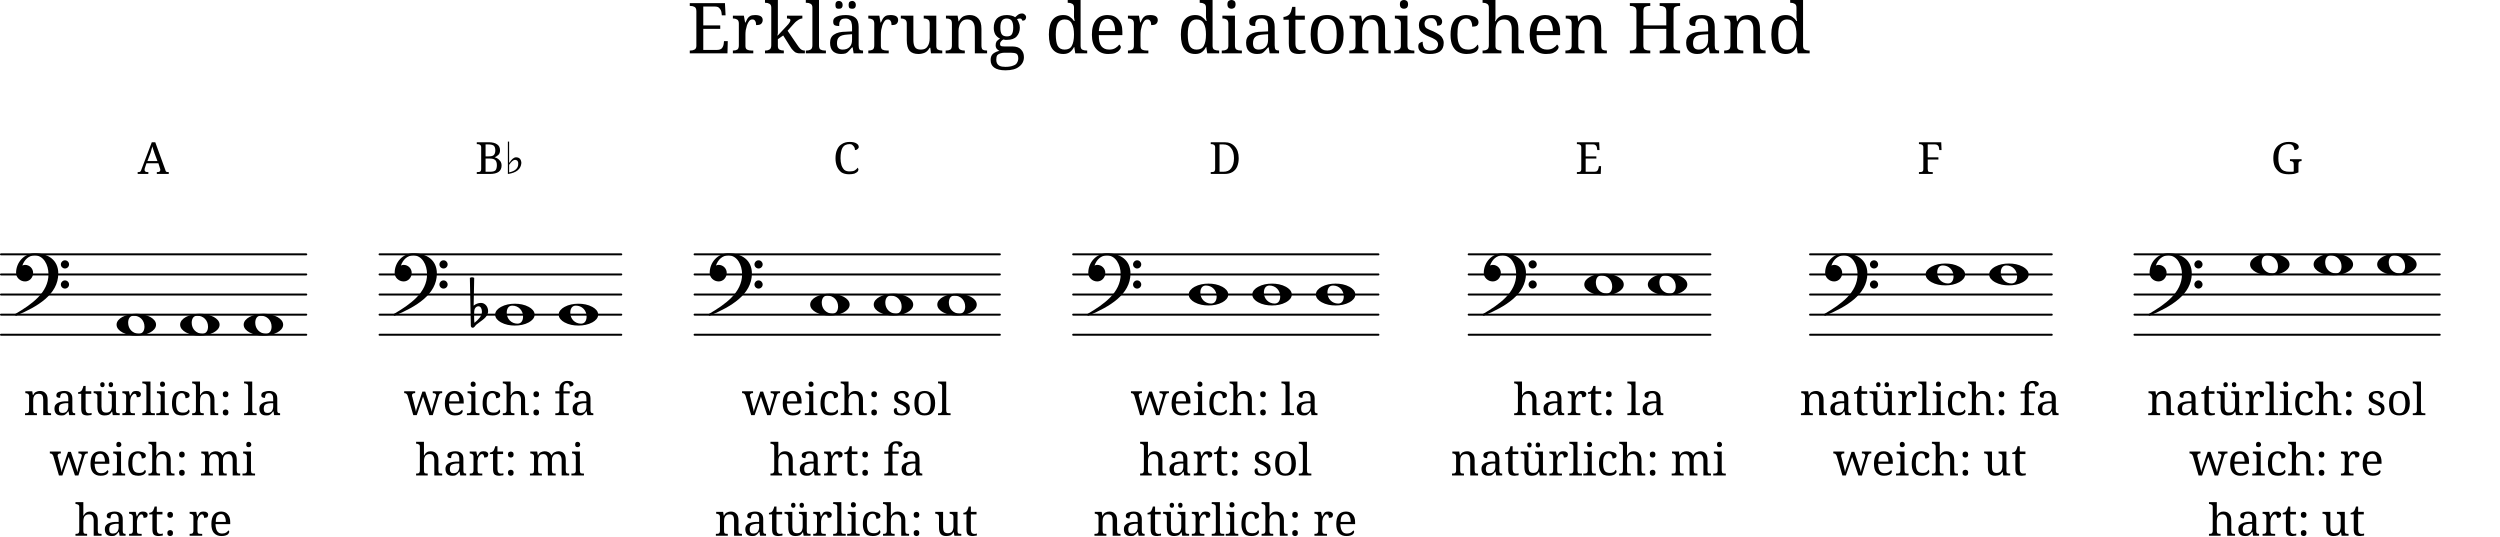
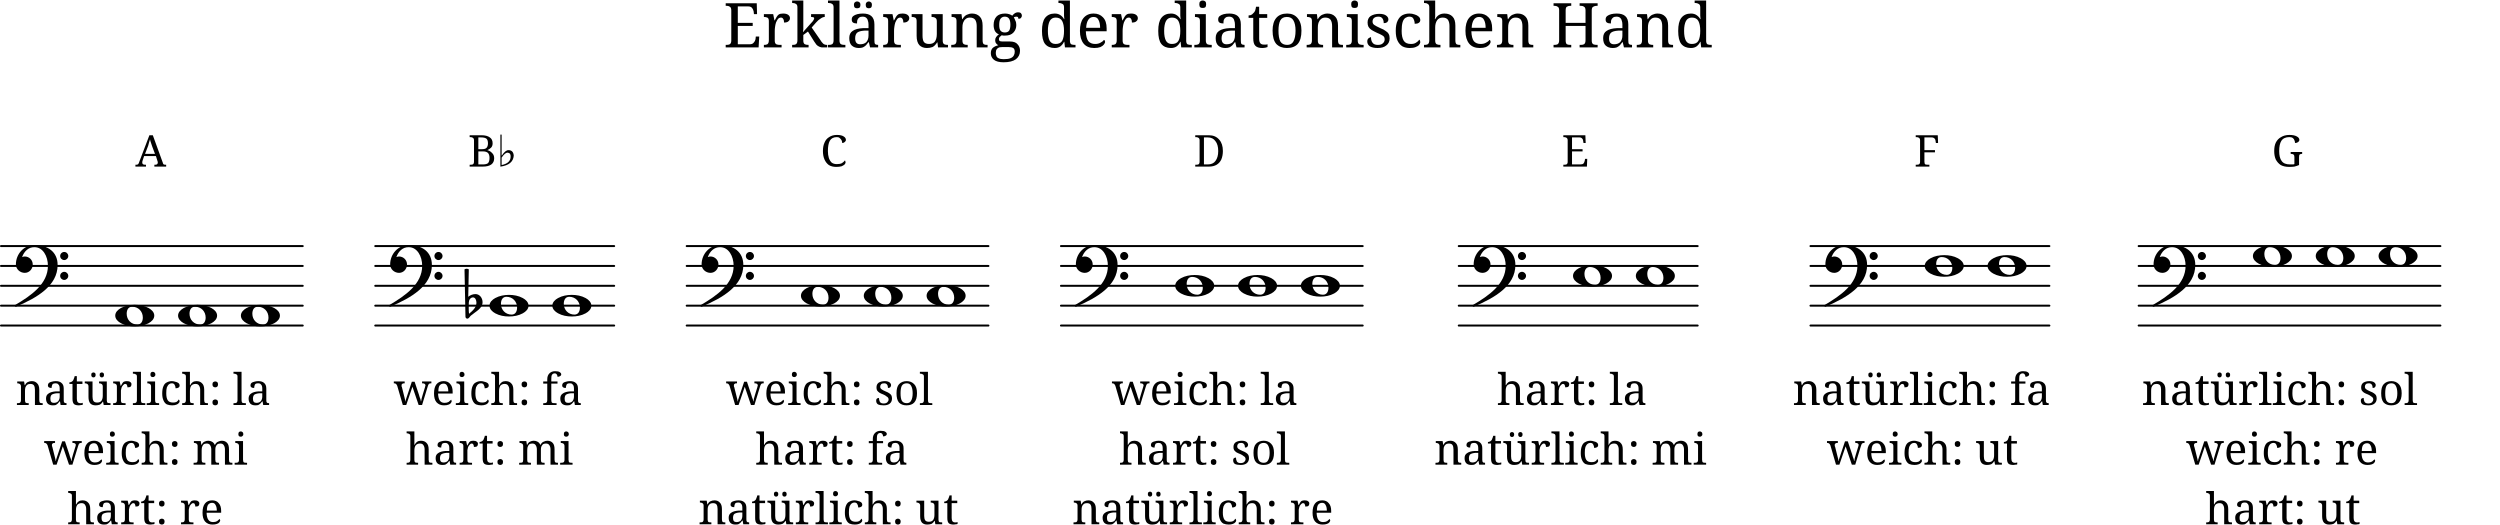
- <svg xmlns="http://www.w3.org/2000/svg" xmlns:xlink="http://www.w3.org/1999/xlink" version="1.2" width="218.58mm" height="46.88mm" viewBox="0 -2.654 124.386 26.676">
+ <svg xmlns="http://www.w3.org/2000/svg" xmlns:xlink="http://www.w3.org/1999/xlink" version="1.2" width="221.10mm" height="46.42mm" viewBox="0 -2.384 125.82 26.415">
  <style type="text/css">

tspan { white-space: pre; }

</style>
-   <g transform="translate(34.1786, -0)">
-     <text font-family="serif" font-size="3.493" text-anchor="start" fill="currentColor">
+   <g transform="translate(36.3979, -0)">
+     <text font-family="serif" font-size="3.111" text-anchor="start" fill="currentColor">
      <tspan>Erklärung der diatonischen Hand</tspan>
    </text>
  </g>
-   <g transform="translate(6.8498, 6)">
+   <g transform="translate(6.8156, 6)">
    <text font-family="serif" font-size="2.2" text-anchor="start" fill="currentColor">
      <tspan>A</tspan>
    </text>
  </g>
  <g transform="translate(0, 14)">
    <line stroke-linejoin="round" stroke-linecap="round" stroke-width="0.1" stroke="currentColor" x1="0.05" y1="0" x2="15.236" y2="0" />
  </g>
  <g transform="translate(0, 13)">
    <line stroke-linejoin="round" stroke-linecap="round" stroke-width="0.1" stroke="currentColor" x1="0.05" y1="0" x2="15.236" y2="0" />
  </g>
  <g transform="translate(0, 12)">
    <line stroke-linejoin="round" stroke-linecap="round" stroke-width="0.1" stroke="currentColor" x1="0.05" y1="0" x2="15.236" y2="0" />
  </g>
  <g transform="translate(0, 11)">
    <line stroke-linejoin="round" stroke-linecap="round" stroke-width="0.1" stroke="currentColor" x1="0.05" y1="0" x2="15.236" y2="0" />
  </g>
  <g transform="translate(0, 10)">
    <line stroke-linejoin="round" stroke-linecap="round" stroke-width="0.1" stroke="currentColor" x1="0.05" y1="0" x2="15.236" y2="0" />
  </g>
  <a style="color:inherit;" xlink:href="textedit:///home/johannes/common-lisp/setzkasten/lilypond-export/b1-c5-m1-d.ly:41:16:17">
    <g transform="translate(12.124, 13.5)">
      <path transform="scale(0.004, -0.004)" d="M213 112c-50 0 -69 -43 -69 -88c0 -77 57 -136 134 -136c50 0 69 43 69 88c0 77 -57 136 -134 136zM491 0c0 -43 -34 -75 -72 -96c-53 -29 -114 -40 -174 -40s-120 11 -173 40c-38 21 -72 53 -72 96s34 75 72 96c53 29 113 40 173 40s121 -11 174 -40 c38 -21 72 -53 72 -96z" fill="currentColor" />
    </g>
  </a>
  <a style="color:inherit;" xlink:href="textedit:///home/johannes/common-lisp/setzkasten/lilypond-export/b1-c5-m1-d.ly:40:16:17">
    <g transform="translate(8.962, 13.5)">
      <path transform="scale(0.004, -0.004)" d="M213 112c-50 0 -69 -43 -69 -88c0 -77 57 -136 134 -136c50 0 69 43 69 88c0 77 -57 136 -134 136zM491 0c0 -43 -34 -75 -72 -96c-53 -29 -114 -40 -174 -40s-120 11 -173 40c-38 21 -72 53 -72 96s34 75 72 96c53 29 113 40 173 40s121 -11 174 -40 c38 -21 72 -53 72 -96z" fill="currentColor" />
    </g>
  </a>
  <g transform="translate(0.8, 11)">
    <path transform="scale(0.004, -0.004)" d="M557 -125c0 28 23 51 51 51s51 -23 51 -51s-23 -51 -51 -51s-51 23 -51 51zM557 125c0 28 23 51 51 51s51 -23 51 -51s-23 -51 -51 -51s-51 23 -51 51zM232 263c172 0 293 -88 293 -251c0 -263 -263 -414 -516 -521c-3 -3 -6 -4 -9 -4c-7 0 -13 6 -13 13c0 3 1 6 4 9 c202 118 412 265 412 493c0 120 -63 235 -171 235c-74 0 -129 -54 -154 -126c11 5 22 8 34 8c55 0 100 -45 100 -100c0 -58 -44 -106 -100 -106c-60 0 -112 47 -112 106c0 133 102 244 232 244z" fill="currentColor" />
  </g>
  <a style="color:inherit;" xlink:href="textedit:///home/johannes/common-lisp/setzkasten/lilypond-export/b1-c5-m1-d.ly:39:29:30">
    <g transform="translate(5.8, 13.5)">
      <path transform="scale(0.004, -0.004)" d="M213 112c-50 0 -69 -43 -69 -88c0 -77 57 -136 134 -136c50 0 69 43 69 88c0 77 -57 136 -134 136zM491 0c0 -43 -34 -75 -72 -96c-53 -29 -114 -40 -174 -40s-120 11 -173 40c-38 21 -72 53 -72 96s34 75 72 96c53 29 113 40 173 40s121 -11 174 -40 c38 -21 72 -53 72 -96z" fill="currentColor" />
    </g>
  </a>
-   <g transform="translate(1.182, 18)">
+   <g transform="translate(0.7893, 18)">
    <text font-family="serif" font-size="2.2" text-anchor="start" fill="currentColor">
      <tspan>natürlich: la</tspan>
    </text>
  </g>
-   <g transform="translate(2.4794, 21)">
+   <g transform="translate(2.2234, 21)">
    <text font-family="serif" font-size="2.2" text-anchor="start" fill="currentColor">
      <tspan>weich: mi</tspan>
    </text>
  </g>
-   <g transform="translate(3.7086, 24)">
+   <g transform="translate(3.3842, 24)">
    <text font-family="serif" font-size="2.2" text-anchor="start" fill="currentColor">
      <tspan>hart: re</tspan>
    </text>
  </g>
-   <g transform="translate(23.6438, 6)">
+   <g transform="translate(23.5585, 6)">
    <text font-family="serif" font-size="2.2" text-anchor="start" fill="currentColor">
      <tspan>B♭</tspan>
    </text>
  </g>
  <g transform="translate(18.836, 14)">
    <line stroke-linejoin="round" stroke-linecap="round" stroke-width="0.1" stroke="currentColor" x1="0.05" y1="0" x2="12.074" y2="0" />
  </g>
  <g transform="translate(18.836, 13)">
    <line stroke-linejoin="round" stroke-linecap="round" stroke-width="0.1" stroke="currentColor" x1="0.05" y1="0" x2="12.074" y2="0" />
  </g>
  <g transform="translate(18.836, 12)">
    <line stroke-linejoin="round" stroke-linecap="round" stroke-width="0.1" stroke="currentColor" x1="0.05" y1="0" x2="12.074" y2="0" />
  </g>
  <g transform="translate(18.836, 11)">
    <line stroke-linejoin="round" stroke-linecap="round" stroke-width="0.1" stroke="currentColor" x1="0.05" y1="0" x2="12.074" y2="0" />
  </g>
  <g transform="translate(18.836, 10)">
    <line stroke-linejoin="round" stroke-linecap="round" stroke-width="0.1" stroke="currentColor" x1="0.05" y1="0" x2="12.074" y2="0" />
  </g>
  <a style="color:inherit;" xlink:href="textedit:///home/johannes/common-lisp/setzkasten/lilypond-export/b1-c5-m1-d.ly:82:16:17">
    <g transform="translate(27.798, 13)">
      <path transform="scale(0.004, -0.004)" d="M213 112c-50 0 -69 -43 -69 -88c0 -77 57 -136 134 -136c50 0 69 43 69 88c0 77 -57 136 -134 136zM491 0c0 -43 -34 -75 -72 -96c-53 -29 -114 -40 -174 -40s-120 11 -173 40c-38 21 -72 53 -72 96s34 75 72 96c53 29 113 40 173 40s121 -11 174 -40 c38 -21 72 -53 72 -96z" fill="currentColor" />
    </g>
  </a>
  <g transform="translate(23.486, 13)">
    <path transform="scale(0.004, -0.004)" d="M27 41l-1 -66v-11c0 -22 1 -44 4 -66c45 38 93 80 93 139c0 33 -14 67 -43 67c-31 0 -52 -30 -53 -63zM-15 -138l-12 595c8 5 18 8 27 8s19 -3 27 -8l-7 -345c25 21 58 34 91 34c52 0 89 -48 89 -102c0 -80 -86 -117 -147 -169c-15 -13 -24 -38 -45 -38 c-13 0 -23 11 -23 25z" fill="currentColor" />
  </g>
  <g transform="translate(19.636, 11)">
    <path transform="scale(0.004, -0.004)" d="M557 -125c0 28 23 51 51 51s51 -23 51 -51s-23 -51 -51 -51s-51 23 -51 51zM557 125c0 28 23 51 51 51s51 -23 51 -51s-23 -51 -51 -51s-51 23 -51 51zM232 263c172 0 293 -88 293 -251c0 -263 -263 -414 -516 -521c-3 -3 -6 -4 -9 -4c-7 0 -13 6 -13 13c0 3 1 6 4 9 c202 118 412 265 412 493c0 120 -63 235 -171 235c-74 0 -129 -54 -154 -126c11 5 22 8 34 8c55 0 100 -45 100 -100c0 -58 -44 -106 -100 -106c-60 0 -112 47 -112 106c0 133 102 244 232 244z" fill="currentColor" />
  </g>
  <a style="color:inherit;" xlink:href="textedit:///home/johannes/common-lisp/setzkasten/lilypond-export/b1-c5-m1-d.ly:81:29:30">
    <g transform="translate(24.636, 13)">
      <path transform="scale(0.004, -0.004)" d="M213 112c-50 0 -69 -43 -69 -88c0 -77 57 -136 134 -136c50 0 69 43 69 88c0 77 -57 136 -134 136zM491 0c0 -43 -34 -75 -72 -96c-53 -29 -114 -40 -174 -40s-120 11 -173 40c-38 21 -72 53 -72 96s34 75 72 96c53 29 113 40 173 40s121 -11 174 -40 c38 -21 72 -53 72 -96z" fill="currentColor" />
    </g>
  </a>
-   <g transform="translate(20.11, 18)">
+   <g transform="translate(19.8198, 18)">
    <text font-family="serif" font-size="2.2" text-anchor="start" fill="currentColor">
      <tspan>weich: fa</tspan>
    </text>
  </g>
-   <g transform="translate(20.6563, 21)">
+   <g transform="translate(20.4173, 21)">
    <text font-family="serif" font-size="2.2" text-anchor="start" fill="currentColor">
      <tspan>hart: mi</tspan>
    </text>
  </g>
-   <g transform="translate(41.4451, 6)">
+   <g transform="translate(41.2915, 6)">
    <text font-family="serif" font-size="2.2" text-anchor="start" fill="currentColor">
      <tspan>C</tspan>
    </text>
  </g>
  <g transform="translate(34.51, 14)">
    <line stroke-linejoin="round" stroke-linecap="round" stroke-width="0.1" stroke="currentColor" x1="0.05" y1="0" x2="15.236" y2="0" />
  </g>
  <g transform="translate(34.51, 13)">
    <line stroke-linejoin="round" stroke-linecap="round" stroke-width="0.1" stroke="currentColor" x1="0.05" y1="0" x2="15.236" y2="0" />
  </g>
  <g transform="translate(34.51, 12)">
    <line stroke-linejoin="round" stroke-linecap="round" stroke-width="0.1" stroke="currentColor" x1="0.05" y1="0" x2="15.236" y2="0" />
  </g>
  <g transform="translate(34.51, 11)">
    <line stroke-linejoin="round" stroke-linecap="round" stroke-width="0.1" stroke="currentColor" x1="0.05" y1="0" x2="15.236" y2="0" />
  </g>
  <g transform="translate(34.51, 10)">
    <line stroke-linejoin="round" stroke-linecap="round" stroke-width="0.1" stroke="currentColor" x1="0.05" y1="0" x2="15.236" y2="0" />
  </g>
  <a style="color:inherit;" xlink:href="textedit:///home/johannes/common-lisp/setzkasten/lilypond-export/b1-c5-m1-d.ly:121:16:17">
    <g transform="translate(46.634, 12.5)">
      <path transform="scale(0.004, -0.004)" d="M213 112c-50 0 -69 -43 -69 -88c0 -77 57 -136 134 -136c50 0 69 43 69 88c0 77 -57 136 -134 136zM491 0c0 -43 -34 -75 -72 -96c-53 -29 -114 -40 -174 -40s-120 11 -173 40c-38 21 -72 53 -72 96s34 75 72 96c53 29 113 40 173 40s121 -11 174 -40 c38 -21 72 -53 72 -96z" fill="currentColor" />
    </g>
  </a>
  <a style="color:inherit;" xlink:href="textedit:///home/johannes/common-lisp/setzkasten/lilypond-export/b1-c5-m1-d.ly:120:16:17">
    <g transform="translate(43.472, 12.5)">
      <path transform="scale(0.004, -0.004)" d="M213 112c-50 0 -69 -43 -69 -88c0 -77 57 -136 134 -136c50 0 69 43 69 88c0 77 -57 136 -134 136zM491 0c0 -43 -34 -75 -72 -96c-53 -29 -114 -40 -174 -40s-120 11 -173 40c-38 21 -72 53 -72 96s34 75 72 96c53 29 113 40 173 40s121 -11 174 -40 c38 -21 72 -53 72 -96z" fill="currentColor" />
    </g>
  </a>
  <g transform="translate(35.31, 11)">
    <path transform="scale(0.004, -0.004)" d="M557 -125c0 28 23 51 51 51s51 -23 51 -51s-23 -51 -51 -51s-51 23 -51 51zM557 125c0 28 23 51 51 51s51 -23 51 -51s-23 -51 -51 -51s-51 23 -51 51zM232 263c172 0 293 -88 293 -251c0 -263 -263 -414 -516 -521c-3 -3 -6 -4 -9 -4c-7 0 -13 6 -13 13c0 3 1 6 4 9 c202 118 412 265 412 493c0 120 -63 235 -171 235c-74 0 -129 -54 -154 -126c11 5 22 8 34 8c55 0 100 -45 100 -100c0 -58 -44 -106 -100 -106c-60 0 -112 47 -112 106c0 133 102 244 232 244z" fill="currentColor" />
  </g>
  <a style="color:inherit;" xlink:href="textedit:///home/johannes/common-lisp/setzkasten/lilypond-export/b1-c5-m1-d.ly:119:29:30">
    <g transform="translate(40.31, 12.5)">
      <path transform="scale(0.004, -0.004)" d="M213 112c-50 0 -69 -43 -69 -88c0 -77 57 -136 134 -136c50 0 69 43 69 88c0 77 -57 136 -134 136zM491 0c0 -43 -34 -75 -72 -96c-53 -29 -114 -40 -174 -40s-120 11 -173 40c-38 21 -72 53 -72 96s34 75 72 96c53 29 113 40 173 40s121 -11 174 -40 c38 -21 72 -53 72 -96z" fill="currentColor" />
    </g>
  </a>
-   <g transform="translate(36.9212, 18)">
+   <g transform="translate(36.5456, 18)">
    <text font-family="serif" font-size="2.2" text-anchor="start" fill="currentColor">
      <tspan>weich: sol</tspan>
    </text>
  </g>
-   <g transform="translate(38.2869, 21)">
+   <g transform="translate(38.0137, 21)">
    <text font-family="serif" font-size="2.2" text-anchor="start" fill="currentColor">
      <tspan>hart: fa</tspan>
    </text>
  </g>
-   <g transform="translate(35.5554, 24)">
+   <g transform="translate(35.1457, 24)">
    <text font-family="serif" font-size="2.2" text-anchor="start" fill="currentColor">
      <tspan>natürlich: ut</tspan>
    </text>
  </g>
-   <g transform="translate(60.1617, 6)">
+   <g transform="translate(60.0763, 6)">
    <text font-family="serif" font-size="2.2" text-anchor="start" fill="currentColor">
      <tspan>D</tspan>
    </text>
  </g>
  <g transform="translate(53.346, 14)">
    <line stroke-linejoin="round" stroke-linecap="round" stroke-width="0.1" stroke="currentColor" x1="0.05" y1="0" x2="15.236" y2="0" />
  </g>
  <g transform="translate(53.346, 13)">
    <line stroke-linejoin="round" stroke-linecap="round" stroke-width="0.1" stroke="currentColor" x1="0.05" y1="0" x2="15.236" y2="0" />
  </g>
  <g transform="translate(53.346, 12)">
    <line stroke-linejoin="round" stroke-linecap="round" stroke-width="0.1" stroke="currentColor" x1="0.05" y1="0" x2="15.236" y2="0" />
  </g>
  <g transform="translate(53.346, 11)">
    <line stroke-linejoin="round" stroke-linecap="round" stroke-width="0.1" stroke="currentColor" x1="0.05" y1="0" x2="15.236" y2="0" />
  </g>
  <g transform="translate(53.346, 10)">
    <line stroke-linejoin="round" stroke-linecap="round" stroke-width="0.1" stroke="currentColor" x1="0.05" y1="0" x2="15.236" y2="0" />
  </g>
  <a style="color:inherit;" xlink:href="textedit:///home/johannes/common-lisp/setzkasten/lilypond-export/b1-c5-m1-d.ly:163:16:17">
    <g transform="translate(65.47, 12)">
      <path transform="scale(0.004, -0.004)" d="M213 112c-50 0 -69 -43 -69 -88c0 -77 57 -136 134 -136c50 0 69 43 69 88c0 77 -57 136 -134 136zM491 0c0 -43 -34 -75 -72 -96c-53 -29 -114 -40 -174 -40s-120 11 -173 40c-38 21 -72 53 -72 96s34 75 72 96c53 29 113 40 173 40s121 -11 174 -40 c38 -21 72 -53 72 -96z" fill="currentColor" />
    </g>
  </a>
  <a style="color:inherit;" xlink:href="textedit:///home/johannes/common-lisp/setzkasten/lilypond-export/b1-c5-m1-d.ly:162:16:17">
    <g transform="translate(62.308, 12)">
      <path transform="scale(0.004, -0.004)" d="M213 112c-50 0 -69 -43 -69 -88c0 -77 57 -136 134 -136c50 0 69 43 69 88c0 77 -57 136 -134 136zM491 0c0 -43 -34 -75 -72 -96c-53 -29 -114 -40 -174 -40s-120 11 -173 40c-38 21 -72 53 -72 96s34 75 72 96c53 29 113 40 173 40s121 -11 174 -40 c38 -21 72 -53 72 -96z" fill="currentColor" />
    </g>
  </a>
  <g transform="translate(54.146, 11)">
    <path transform="scale(0.004, -0.004)" d="M557 -125c0 28 23 51 51 51s51 -23 51 -51s-23 -51 -51 -51s-51 23 -51 51zM557 125c0 28 23 51 51 51s51 -23 51 -51s-23 -51 -51 -51s-51 23 -51 51zM232 263c172 0 293 -88 293 -251c0 -263 -263 -414 -516 -521c-3 -3 -6 -4 -9 -4c-7 0 -13 6 -13 13c0 3 1 6 4 9 c202 118 412 265 412 493c0 120 -63 235 -171 235c-74 0 -129 -54 -154 -126c11 5 22 8 34 8c55 0 100 -45 100 -100c0 -58 -44 -106 -100 -106c-60 0 -112 47 -112 106c0 133 102 244 232 244z" fill="currentColor" />
  </g>
  <a style="color:inherit;" xlink:href="textedit:///home/johannes/common-lisp/setzkasten/lilypond-export/b1-c5-m1-d.ly:161:29:30">
    <g transform="translate(59.146, 12)">
      <path transform="scale(0.004, -0.004)" d="M213 112c-50 0 -69 -43 -69 -88c0 -77 57 -136 134 -136c50 0 69 43 69 88c0 77 -57 136 -134 136zM491 0c0 -43 -34 -75 -72 -96c-53 -29 -114 -40 -174 -40s-120 11 -173 40c-38 21 -72 53 -72 96s34 75 72 96c53 29 113 40 173 40s121 -11 174 -40 c38 -21 72 -53 72 -96z" fill="currentColor" />
    </g>
  </a>
-   <g transform="translate(56.2693, 18)">
+   <g transform="translate(55.962, 18)">
    <text font-family="serif" font-size="2.2" text-anchor="start" fill="currentColor">
      <tspan>weich: la</tspan>
    </text>
  </g>
-   <g transform="translate(56.679, 21)">
+   <g transform="translate(56.3205, 21)">
    <text font-family="serif" font-size="2.2" text-anchor="start" fill="currentColor">
      <tspan>hart: sol</tspan>
    </text>
  </g>
-   <g transform="translate(54.3914, 24)">
+   <g transform="translate(53.9646, 24)">
    <text font-family="serif" font-size="2.2" text-anchor="start" fill="currentColor">
      <tspan>natürlich: re</tspan>
    </text>
  </g>
-   <g transform="translate(78.379, 6)">
+   <g transform="translate(78.601, 6)">
    <text font-family="serif" font-size="2.2" text-anchor="start" fill="currentColor">
      <tspan>E</tspan>
    </text>
  </g>
-   <g transform="translate(73.0249, 14)">
-     <line stroke-linejoin="round" stroke-linecap="round" stroke-width="0.1" stroke="currentColor" x1="0.05" y1="0" x2="12.074" y2="0" />
-   </g>
-   <g transform="translate(73.0249, 13)">
-     <line stroke-linejoin="round" stroke-linecap="round" stroke-width="0.1" stroke="currentColor" x1="0.05" y1="0" x2="12.074" y2="0" />
-   </g>
-   <g transform="translate(73.0249, 12)">
-     <line stroke-linejoin="round" stroke-linecap="round" stroke-width="0.1" stroke="currentColor" x1="0.05" y1="0" x2="12.074" y2="0" />
-   </g>
-   <g transform="translate(73.0249, 11)">
-     <line stroke-linejoin="round" stroke-linecap="round" stroke-width="0.1" stroke="currentColor" x1="0.05" y1="0" x2="12.074" y2="0" />
-   </g>
-   <g transform="translate(73.0249, 10)">
+   <g transform="translate(73.3663, 14)">
+     <line stroke-linejoin="round" stroke-linecap="round" stroke-width="0.1" stroke="currentColor" x1="0.05" y1="0" x2="12.074" y2="0" />
+   </g>
+   <g transform="translate(73.3663, 13)">
+     <line stroke-linejoin="round" stroke-linecap="round" stroke-width="0.1" stroke="currentColor" x1="0.05" y1="0" x2="12.074" y2="0" />
+   </g>
+   <g transform="translate(73.3663, 12)">
+     <line stroke-linejoin="round" stroke-linecap="round" stroke-width="0.1" stroke="currentColor" x1="0.05" y1="0" x2="12.074" y2="0" />
+   </g>
+   <g transform="translate(73.3663, 11)">
+     <line stroke-linejoin="round" stroke-linecap="round" stroke-width="0.1" stroke="currentColor" x1="0.05" y1="0" x2="12.074" y2="0" />
+   </g>
+   <g transform="translate(73.3663, 10)">
    <line stroke-linejoin="round" stroke-linecap="round" stroke-width="0.1" stroke="currentColor" x1="0.05" y1="0" x2="12.074" y2="0" />
  </g>
  <a style="color:inherit;" xlink:href="textedit:///home/johannes/common-lisp/setzkasten/lilypond-export/b1-c5-m1-d.ly:204:16:17">
-     <g transform="translate(81.9869, 11.5)">
-       <path transform="scale(0.004, -0.004)" d="M213 112c-50 0 -69 -43 -69 -88c0 -77 57 -136 134 -136c50 0 69 43 69 88c0 77 -57 136 -134 136zM491 0c0 -43 -34 -75 -72 -96c-53 -29 -114 -40 -174 -40s-120 11 -173 40c-38 21 -72 53 -72 96s34 75 72 96c53 29 113 40 173 40s121 -11 174 -40 c38 -21 72 -53 72 -96z" fill="currentColor" />
-     </g>
-   </a>
-   <g transform="translate(73.8249, 11)">
+     <g transform="translate(82.3283, 11.5)">
+       <path transform="scale(0.004, -0.004)" d="M213 112c-50 0 -69 -43 -69 -88c0 -77 57 -136 134 -136c50 0 69 43 69 88c0 77 -57 136 -134 136zM491 0c0 -43 -34 -75 -72 -96c-53 -29 -114 -40 -174 -40s-120 11 -173 40c-38 21 -72 53 -72 96s34 75 72 96c53 29 113 40 173 40s121 -11 174 -40 c38 -21 72 -53 72 -96z" fill="currentColor" />
+     </g>
+   </a>
+   <g transform="translate(74.1663, 11)">
    <path transform="scale(0.004, -0.004)" d="M557 -125c0 28 23 51 51 51s51 -23 51 -51s-23 -51 -51 -51s-51 23 -51 51zM557 125c0 28 23 51 51 51s51 -23 51 -51s-23 -51 -51 -51s-51 23 -51 51zM232 263c172 0 293 -88 293 -251c0 -263 -263 -414 -516 -521c-3 -3 -6 -4 -9 -4c-7 0 -13 6 -13 13c0 3 1 6 4 9 c202 118 412 265 412 493c0 120 -63 235 -171 235c-74 0 -129 -54 -154 -126c11 5 22 8 34 8c55 0 100 -45 100 -100c0 -58 -44 -106 -100 -106c-60 0 -112 47 -112 106c0 133 102 244 232 244z" fill="currentColor" />
  </g>
  <a style="color:inherit;" xlink:href="textedit:///home/johannes/common-lisp/setzkasten/lilypond-export/b1-c5-m1-d.ly:203:29:30">
-     <g transform="translate(78.8249, 11.5)">
-       <path transform="scale(0.004, -0.004)" d="M213 112c-50 0 -69 -43 -69 -88c0 -77 57 -136 134 -136c50 0 69 43 69 88c0 77 -57 136 -134 136zM491 0c0 -43 -34 -75 -72 -96c-53 -29 -114 -40 -174 -40s-120 11 -173 40c-38 21 -72 53 -72 96s34 75 72 96c53 29 113 40 173 40s121 -11 174 -40 c38 -21 72 -53 72 -96z" fill="currentColor" />
-     </g>
-   </a>
-   <g transform="translate(75.2891, 18)">
+     <g transform="translate(79.1663, 11.5)">
+       <path transform="scale(0.004, -0.004)" d="M213 112c-50 0 -69 -43 -69 -88c0 -77 57 -136 134 -136c50 0 69 43 69 88c0 77 -57 136 -134 136zM491 0c0 -43 -34 -75 -72 -96c-53 -29 -114 -40 -174 -40s-120 11 -173 40c-38 21 -72 53 -72 96s34 75 72 96c53 29 113 40 173 40s121 -11 174 -40 c38 -21 72 -53 72 -96z" fill="currentColor" />
+     </g>
+   </a>
+   <g transform="translate(75.3403, 18)">
    <text font-family="serif" font-size="2.2" text-anchor="start" fill="currentColor">
      <tspan>hart: la</tspan>
    </text>
  </g>
  <g transform="translate(72.182, 21)">
    <text font-family="serif" font-size="2.2" text-anchor="start" fill="currentColor">
      <tspan>natürlich: mi</tspan>
    </text>
  </g>
-   <g transform="translate(95.3974, 6)">
+   <g transform="translate(96.3363, 6)">
    <text font-family="serif" font-size="2.2" text-anchor="start" fill="currentColor">
      <tspan>F</tspan>
    </text>
  </g>
-   <g transform="translate(90.0091, 14)">
-     <line stroke-linejoin="round" stroke-linecap="round" stroke-width="0.1" stroke="currentColor" x1="0.05" y1="0" x2="12.074" y2="0" />
-   </g>
-   <g transform="translate(90.0091, 13)">
-     <line stroke-linejoin="round" stroke-linecap="round" stroke-width="0.1" stroke="currentColor" x1="0.05" y1="0" x2="12.074" y2="0" />
-   </g>
-   <g transform="translate(90.0091, 12)">
-     <line stroke-linejoin="round" stroke-linecap="round" stroke-width="0.1" stroke="currentColor" x1="0.05" y1="0" x2="12.074" y2="0" />
-   </g>
-   <g transform="translate(90.0091, 11)">
-     <line stroke-linejoin="round" stroke-linecap="round" stroke-width="0.1" stroke="currentColor" x1="0.05" y1="0" x2="12.074" y2="0" />
-   </g>
-   <g transform="translate(90.0091, 10)">
+   <g transform="translate(91.0675, 14)">
+     <line stroke-linejoin="round" stroke-linecap="round" stroke-width="0.1" stroke="currentColor" x1="0.05" y1="0" x2="12.074" y2="0" />
+   </g>
+   <g transform="translate(91.0675, 13)">
+     <line stroke-linejoin="round" stroke-linecap="round" stroke-width="0.1" stroke="currentColor" x1="0.05" y1="0" x2="12.074" y2="0" />
+   </g>
+   <g transform="translate(91.0675, 12)">
+     <line stroke-linejoin="round" stroke-linecap="round" stroke-width="0.1" stroke="currentColor" x1="0.05" y1="0" x2="12.074" y2="0" />
+   </g>
+   <g transform="translate(91.0675, 11)">
+     <line stroke-linejoin="round" stroke-linecap="round" stroke-width="0.1" stroke="currentColor" x1="0.05" y1="0" x2="12.074" y2="0" />
+   </g>
+   <g transform="translate(91.0675, 10)">
    <line stroke-linejoin="round" stroke-linecap="round" stroke-width="0.1" stroke="currentColor" x1="0.05" y1="0" x2="12.074" y2="0" />
  </g>
  <a style="color:inherit;" xlink:href="textedit:///home/johannes/common-lisp/setzkasten/lilypond-export/b1-c5-m1-d.ly:242:16:17">
-     <g transform="translate(98.9711, 11)">
-       <path transform="scale(0.004, -0.004)" d="M213 112c-50 0 -69 -43 -69 -88c0 -77 57 -136 134 -136c50 0 69 43 69 88c0 77 -57 136 -134 136zM491 0c0 -43 -34 -75 -72 -96c-53 -29 -114 -40 -174 -40s-120 11 -173 40c-38 21 -72 53 -72 96s34 75 72 96c53 29 113 40 173 40s121 -11 174 -40 c38 -21 72 -53 72 -96z" fill="currentColor" />
-     </g>
-   </a>
-   <g transform="translate(90.8091, 11)">
+     <g transform="translate(100.0295, 11)">
+       <path transform="scale(0.004, -0.004)" d="M213 112c-50 0 -69 -43 -69 -88c0 -77 57 -136 134 -136c50 0 69 43 69 88c0 77 -57 136 -134 136zM491 0c0 -43 -34 -75 -72 -96c-53 -29 -114 -40 -174 -40s-120 11 -173 40c-38 21 -72 53 -72 96s34 75 72 96c53 29 113 40 173 40s121 -11 174 -40 c38 -21 72 -53 72 -96z" fill="currentColor" />
+     </g>
+   </a>
+   <g transform="translate(91.8675, 11)">
    <path transform="scale(0.004, -0.004)" d="M557 -125c0 28 23 51 51 51s51 -23 51 -51s-23 -51 -51 -51s-51 23 -51 51zM557 125c0 28 23 51 51 51s51 -23 51 -51s-23 -51 -51 -51s-51 23 -51 51zM232 263c172 0 293 -88 293 -251c0 -263 -263 -414 -516 -521c-3 -3 -6 -4 -9 -4c-7 0 -13 6 -13 13c0 3 1 6 4 9 c202 118 412 265 412 493c0 120 -63 235 -171 235c-74 0 -129 -54 -154 -126c11 5 22 8 34 8c55 0 100 -45 100 -100c0 -58 -44 -106 -100 -106c-60 0 -112 47 -112 106c0 133 102 244 232 244z" fill="currentColor" />
  </g>
  <a style="color:inherit;" xlink:href="textedit:///home/johannes/common-lisp/setzkasten/lilypond-export/b1-c5-m1-d.ly:241:29:30">
-     <g transform="translate(95.8091, 11)">
-       <path transform="scale(0.004, -0.004)" d="M213 112c-50 0 -69 -43 -69 -88c0 -77 57 -136 134 -136c50 0 69 43 69 88c0 77 -57 136 -134 136zM491 0c0 -43 -34 -75 -72 -96c-53 -29 -114 -40 -174 -40s-120 11 -173 40c-38 21 -72 53 -72 96s34 75 72 96c53 29 113 40 173 40s121 -11 174 -40 c38 -21 72 -53 72 -96z" fill="currentColor" />
-     </g>
-   </a>
-   <g transform="translate(89.5418, 18)">
+     <g transform="translate(96.8675, 11)">
+       <path transform="scale(0.004, -0.004)" d="M213 112c-50 0 -69 -43 -69 -88c0 -77 57 -136 134 -136c50 0 69 43 69 88c0 77 -57 136 -134 136zM491 0c0 -43 -34 -75 -72 -96c-53 -29 -114 -40 -174 -40s-120 11 -173 40c-38 21 -72 53 -72 96s34 75 72 96c53 29 113 40 173 40s121 -11 174 -40 c38 -21 72 -53 72 -96z" fill="currentColor" />
+     </g>
+   </a>
+   <g transform="translate(90.2246, 18)">
    <text font-family="serif" font-size="2.2" text-anchor="start" fill="currentColor">
      <tspan>natürlich: fa</tspan>
    </text>
  </g>
-   <g transform="translate(91.2148, 21)">
+   <g transform="translate(91.9489, 21)">
    <text font-family="serif" font-size="2.2" text-anchor="start" fill="currentColor">
      <tspan>weich: ut</tspan>
    </text>
  </g>
-   <g transform="translate(112.9831, 6)">
+   <g transform="translate(114.3317, 6)">
    <text font-family="serif" font-size="2.2" text-anchor="start" fill="currentColor">
      <tspan>G</tspan>
    </text>
  </g>
-   <g transform="translate(106.1504, 14)">
-     <line stroke-linejoin="round" stroke-linecap="round" stroke-width="0.1" stroke="currentColor" x1="0.05" y1="0" x2="15.236" y2="0" />
-   </g>
-   <g transform="translate(106.1504, 13)">
-     <line stroke-linejoin="round" stroke-linecap="round" stroke-width="0.1" stroke="currentColor" x1="0.05" y1="0" x2="15.236" y2="0" />
-   </g>
-   <g transform="translate(106.1504, 12)">
-     <line stroke-linejoin="round" stroke-linecap="round" stroke-width="0.1" stroke="currentColor" x1="0.05" y1="0" x2="15.236" y2="0" />
-   </g>
-   <g transform="translate(106.1504, 11)">
-     <line stroke-linejoin="round" stroke-linecap="round" stroke-width="0.1" stroke="currentColor" x1="0.05" y1="0" x2="15.236" y2="0" />
-   </g>
-   <g transform="translate(106.1504, 10)">
+   <g transform="translate(107.5844, 14)">
+     <line stroke-linejoin="round" stroke-linecap="round" stroke-width="0.1" stroke="currentColor" x1="0.05" y1="0" x2="15.236" y2="0" />
+   </g>
+   <g transform="translate(107.5844, 13)">
+     <line stroke-linejoin="round" stroke-linecap="round" stroke-width="0.1" stroke="currentColor" x1="0.05" y1="0" x2="15.236" y2="0" />
+   </g>
+   <g transform="translate(107.5844, 12)">
+     <line stroke-linejoin="round" stroke-linecap="round" stroke-width="0.1" stroke="currentColor" x1="0.05" y1="0" x2="15.236" y2="0" />
+   </g>
+   <g transform="translate(107.5844, 11)">
+     <line stroke-linejoin="round" stroke-linecap="round" stroke-width="0.1" stroke="currentColor" x1="0.05" y1="0" x2="15.236" y2="0" />
+   </g>
+   <g transform="translate(107.5844, 10)">
    <line stroke-linejoin="round" stroke-linecap="round" stroke-width="0.1" stroke="currentColor" x1="0.05" y1="0" x2="15.236" y2="0" />
  </g>
  <a style="color:inherit;" xlink:href="textedit:///home/johannes/common-lisp/setzkasten/lilypond-export/b1-c5-m1-d.ly:281:16:17">
-     <g transform="translate(118.2744, 10.5)">
+     <g transform="translate(119.7084, 10.5)">
      <path transform="scale(0.004, -0.004)" d="M213 112c-50 0 -69 -43 -69 -88c0 -77 57 -136 134 -136c50 0 69 43 69 88c0 77 -57 136 -134 136zM491 0c0 -43 -34 -75 -72 -96c-53 -29 -114 -40 -174 -40s-120 11 -173 40c-38 21 -72 53 -72 96s34 75 72 96c53 29 113 40 173 40s121 -11 174 -40 c38 -21 72 -53 72 -96z" fill="currentColor" />
    </g>
  </a>
  <a style="color:inherit;" xlink:href="textedit:///home/johannes/common-lisp/setzkasten/lilypond-export/b1-c5-m1-d.ly:280:16:17">
-     <g transform="translate(115.1124, 10.5)">
-       <path transform="scale(0.004, -0.004)" d="M213 112c-50 0 -69 -43 -69 -88c0 -77 57 -136 134 -136c50 0 69 43 69 88c0 77 -57 136 -134 136zM491 0c0 -43 -34 -75 -72 -96c-53 -29 -114 -40 -174 -40s-120 11 -173 40c-38 21 -72 53 -72 96s34 75 72 96c53 29 113 40 173 40s121 -11 174 -40 c38 -21 72 -53 72 -96z" fill="currentColor" />
-     </g>
-   </a>
-   <g transform="translate(106.9504, 11)">
+     <g transform="translate(116.5464, 10.5)">
+       <path transform="scale(0.004, -0.004)" d="M213 112c-50 0 -69 -43 -69 -88c0 -77 57 -136 134 -136c50 0 69 43 69 88c0 77 -57 136 -134 136zM491 0c0 -43 -34 -75 -72 -96c-53 -29 -114 -40 -174 -40s-120 11 -173 40c-38 21 -72 53 -72 96s34 75 72 96c53 29 113 40 173 40s121 -11 174 -40 c38 -21 72 -53 72 -96z" fill="currentColor" />
+     </g>
+   </a>
+   <g transform="translate(108.3844, 11)">
    <path transform="scale(0.004, -0.004)" d="M557 -125c0 28 23 51 51 51s51 -23 51 -51s-23 -51 -51 -51s-51 23 -51 51zM557 125c0 28 23 51 51 51s51 -23 51 -51s-23 -51 -51 -51s-51 23 -51 51zM232 263c172 0 293 -88 293 -251c0 -263 -263 -414 -516 -521c-3 -3 -6 -4 -9 -4c-7 0 -13 6 -13 13c0 3 1 6 4 9 c202 118 412 265 412 493c0 120 -63 235 -171 235c-74 0 -129 -54 -154 -126c11 5 22 8 34 8c55 0 100 -45 100 -100c0 -58 -44 -106 -100 -106c-60 0 -112 47 -112 106c0 133 102 244 232 244z" fill="currentColor" />
  </g>
  <a style="color:inherit;" xlink:href="textedit:///home/johannes/common-lisp/setzkasten/lilypond-export/b1-c5-m1-d.ly:279:29:30">
-     <g transform="translate(111.9504, 10.5)">
-       <path transform="scale(0.004, -0.004)" d="M213 112c-50 0 -69 -43 -69 -88c0 -77 57 -136 134 -136c50 0 69 43 69 88c0 77 -57 136 -134 136zM491 0c0 -43 -34 -75 -72 -96c-53 -29 -114 -40 -174 -40s-120 11 -173 40c-38 21 -72 53 -72 96s34 75 72 96c53 29 113 40 173 40s121 -11 174 -40 c38 -21 72 -53 72 -96z" fill="currentColor" />
-     </g>
-   </a>
-   <g transform="translate(106.8202, 18)">
+     <g transform="translate(113.3844, 10.5)">
+       <path transform="scale(0.004, -0.004)" d="M213 112c-50 0 -69 -43 -69 -88c0 -77 57 -136 134 -136c50 0 69 43 69 88c0 77 -57 136 -134 136zM491 0c0 -43 -34 -75 -72 -96c-53 -29 -114 -40 -174 -40s-120 11 -173 40c-38 21 -72 53 -72 96s34 75 72 96c53 29 113 40 173 40s121 -11 174 -40 c38 -21 72 -53 72 -96z" fill="currentColor" />
+     </g>
+   </a>
+   <g transform="translate(107.7933, 18)">
    <text font-family="serif" font-size="2.2" text-anchor="start" fill="currentColor">
      <tspan>natürlich: sol</tspan>
    </text>
  </g>
-   <g transform="translate(108.9371, 21)">
+   <g transform="translate(110.0297, 21)">
    <text font-family="serif" font-size="2.2" text-anchor="start" fill="currentColor">
      <tspan>weich: re</tspan>
    </text>
  </g>
-   <g transform="translate(109.859, 24)">
+   <g transform="translate(110.9857, 24)">
    <text font-family="serif" font-size="2.2" text-anchor="start" fill="currentColor">
      <tspan>hart: ut</tspan>
    </text>
  </g>
</svg>
